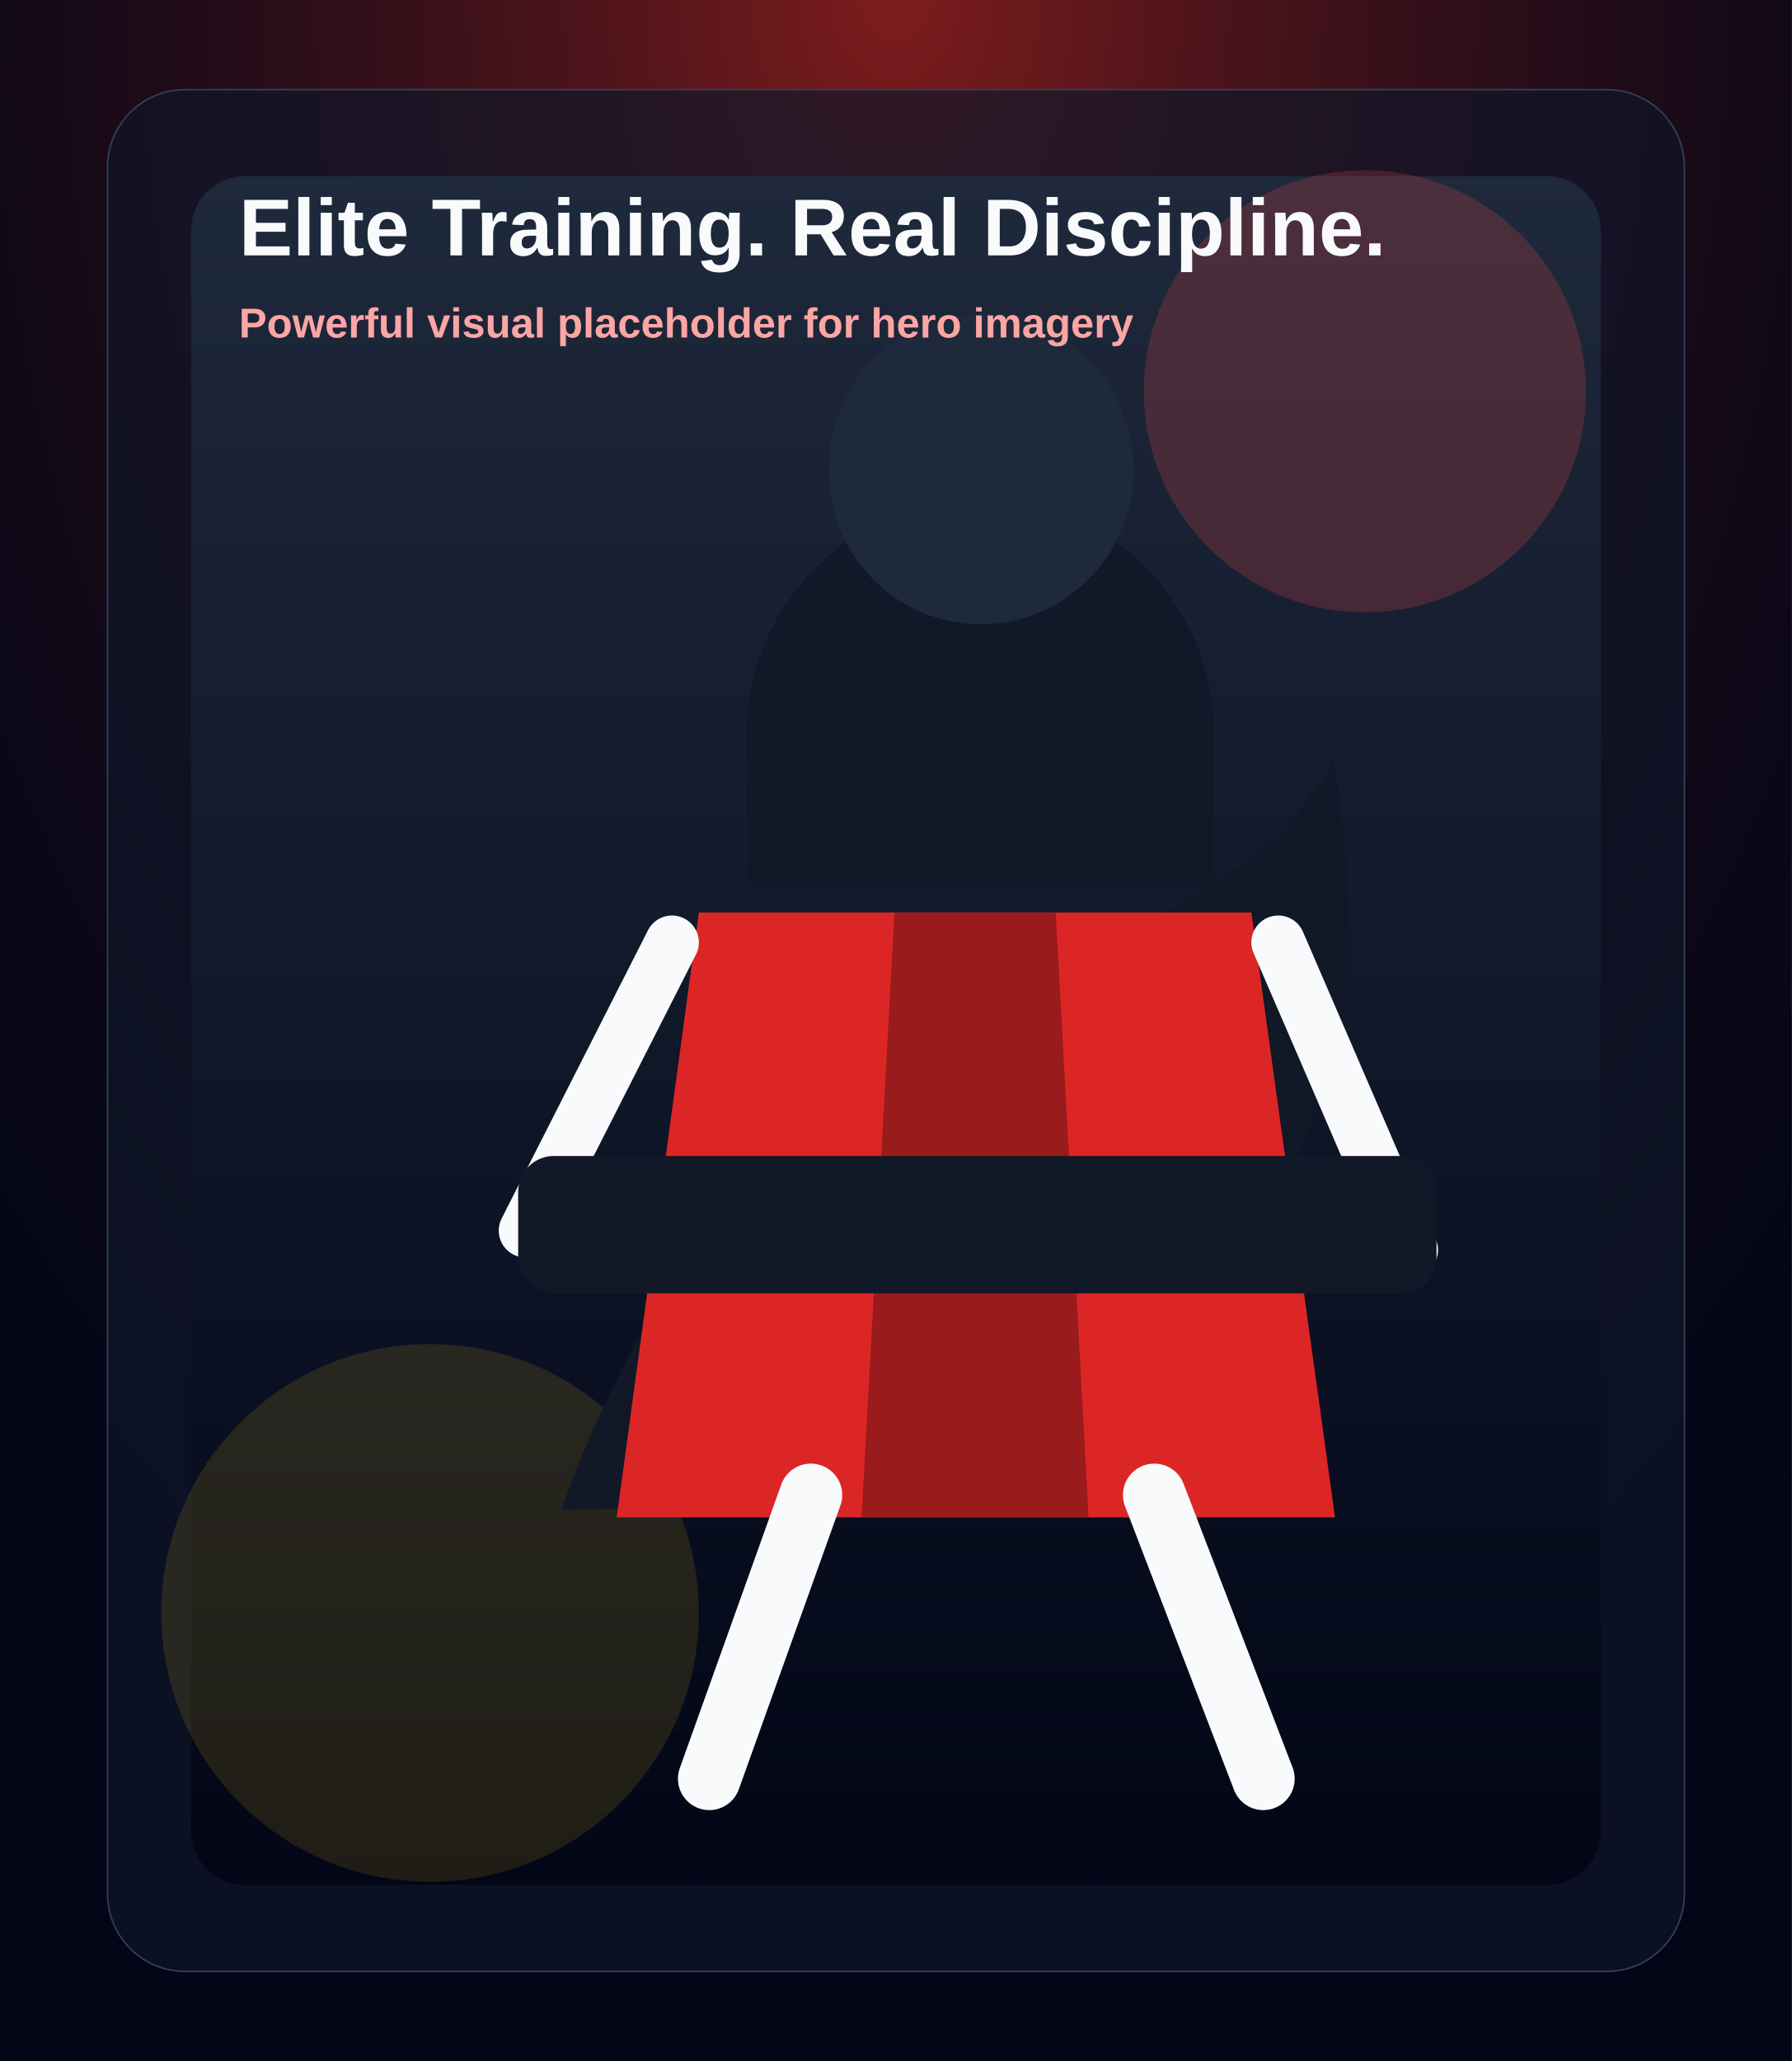
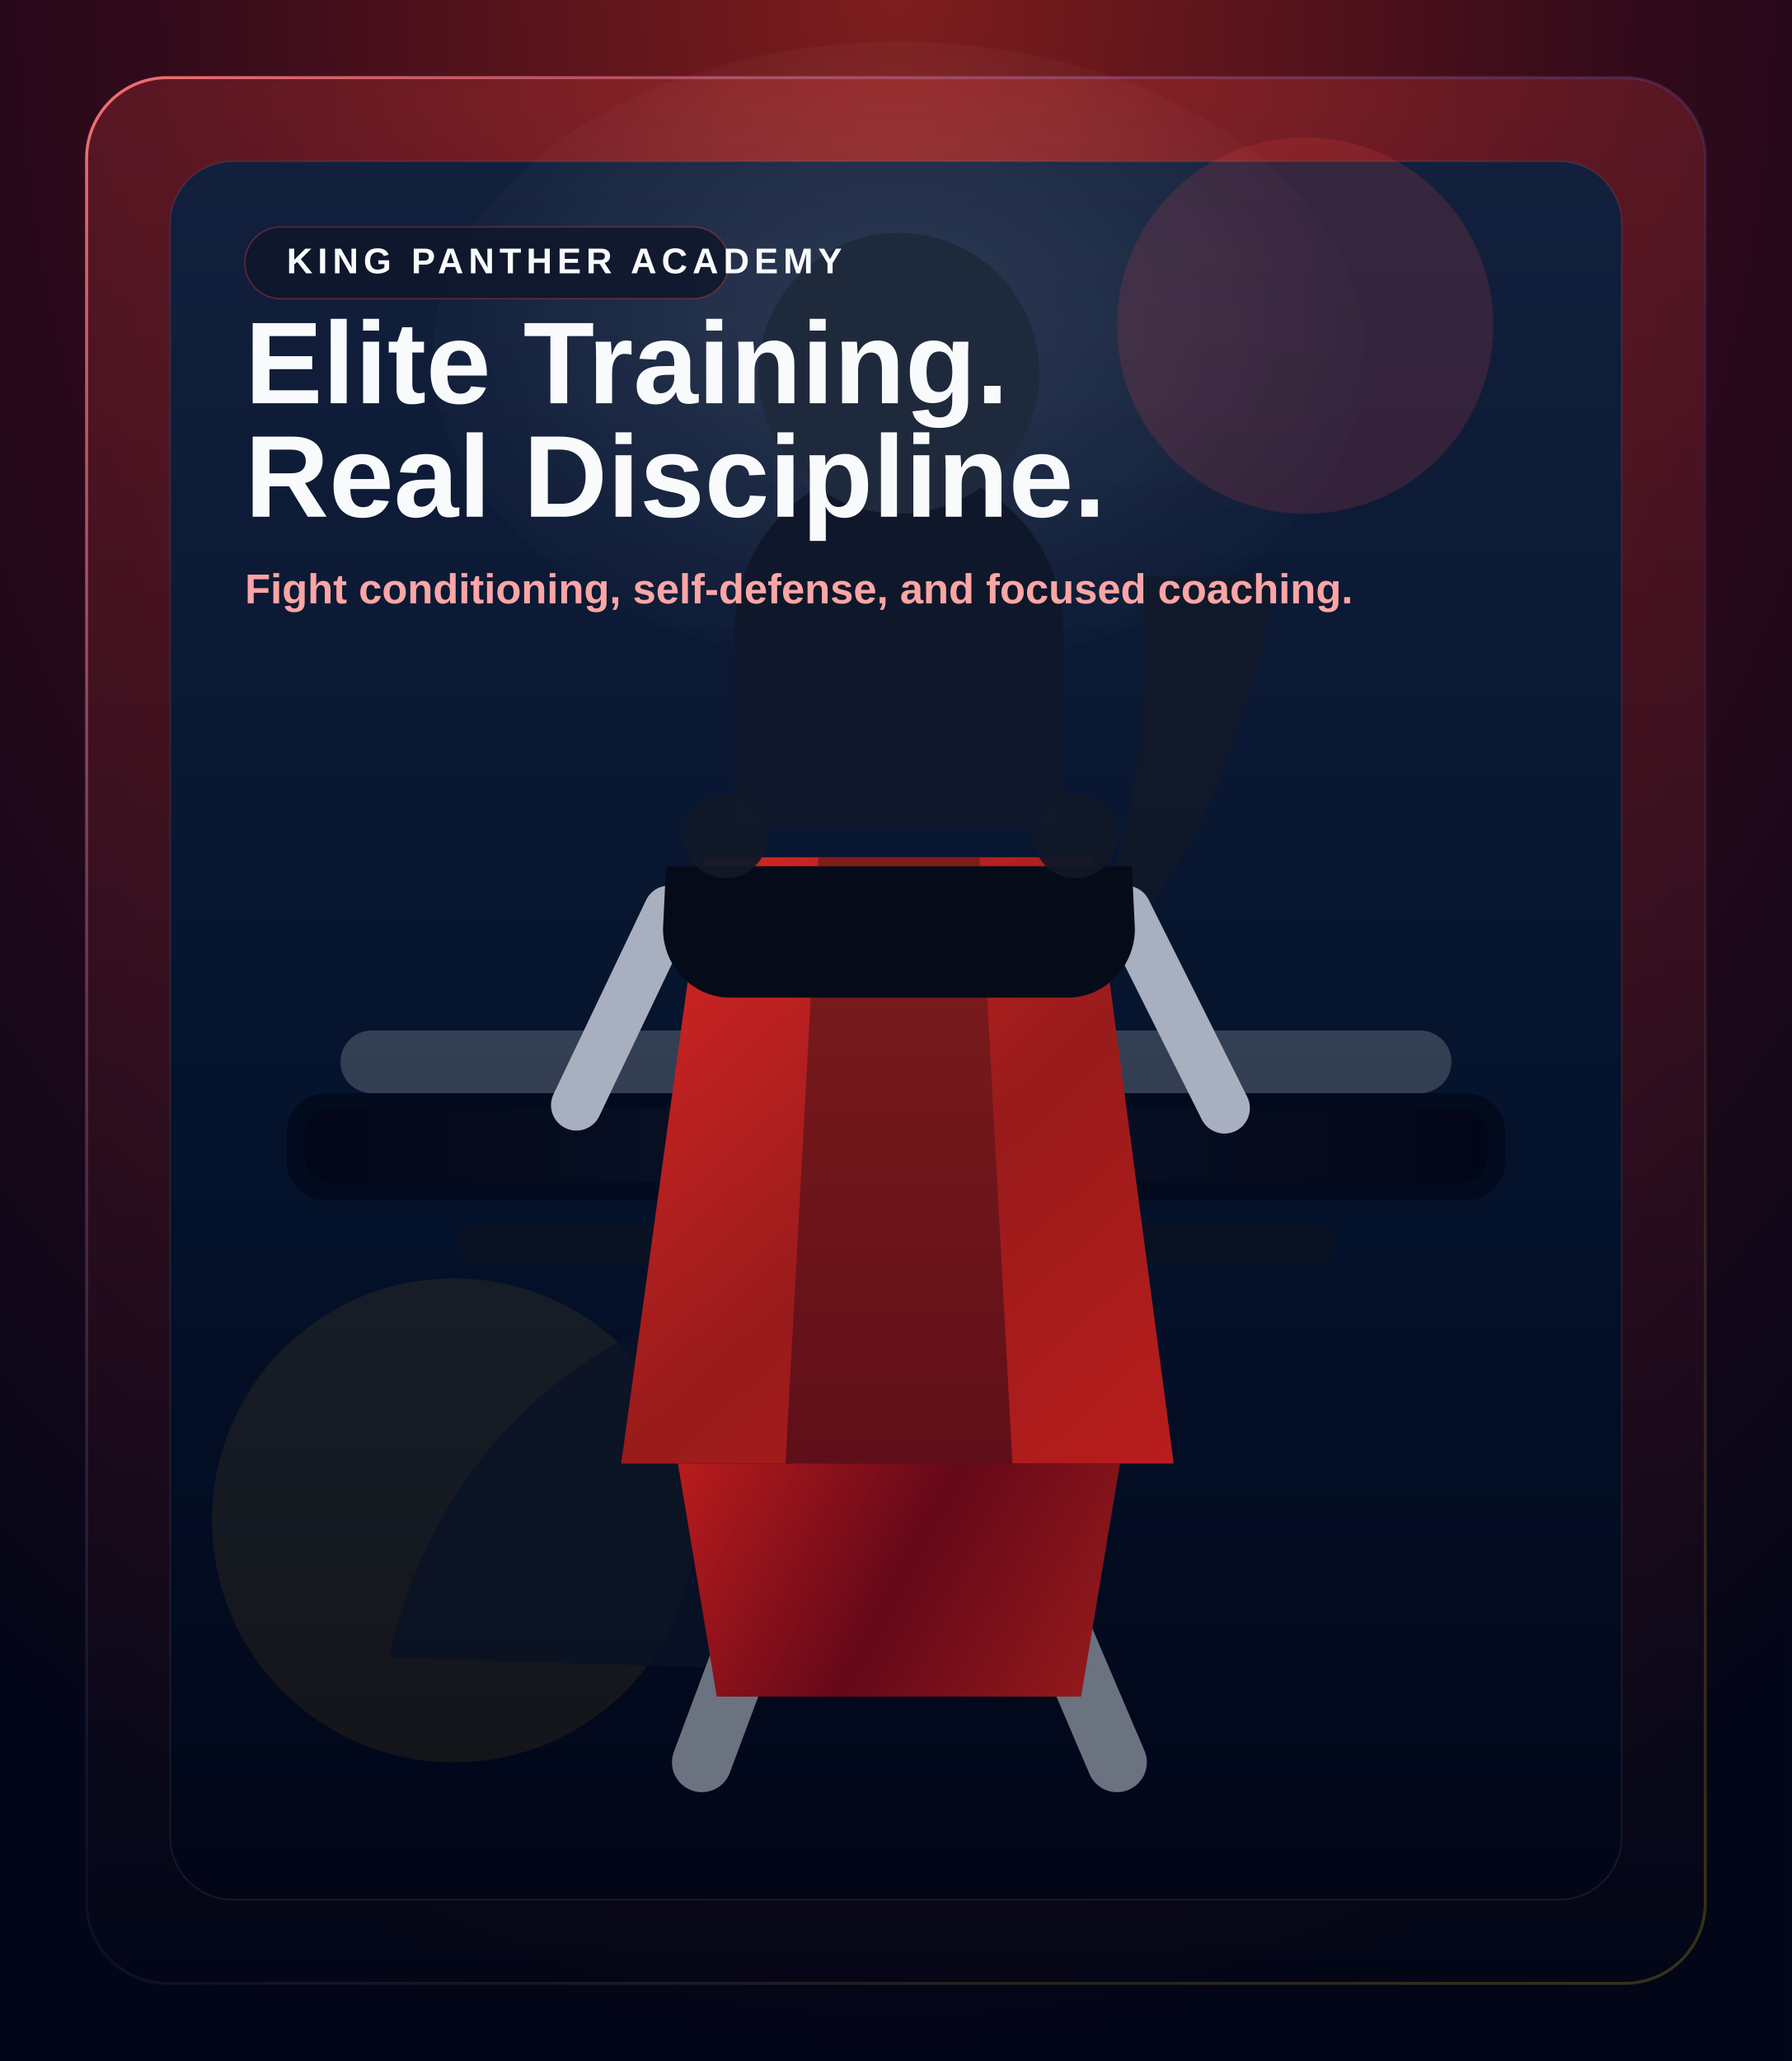
<svg xmlns="http://www.w3.org/2000/svg" width="1200" height="1380" viewBox="0 0 1200 1380" fill="none">
  <rect width="1200" height="1380" fill="#020617" />
-   <rect width="1200" height="1380" fill="url(#paint0_radial)" />
-   <rect x="72" y="60" width="1056" height="1260" rx="52" fill="#0F172A" fill-opacity="0.68" stroke="#334155" />
-   <rect x="128" y="118" width="944" height="1144" rx="36" fill="url(#paint1_linear)" />
-   <circle cx="914" cy="262" r="148" fill="#EF4444" fill-opacity="0.22" />
-   <circle cx="288" cy="1080" r="180" fill="#FACC15" fill-opacity="0.12" />
-   <path d="M376 1011C434 846 536 737 618 689C703 639 834 612 893 510C912 620 907 711 852 806C784 924 667 1008 376 1011Z" fill="#111827" />
-   <path d="M657 334C744 334 813 405 813 492V593H500V492C500 405 570 334 657 334Z" fill="#111827" />
-   <path d="M555 315C555 257 600 210 657 210C713 210 759 257 759 315C759 372 713 418 657 418C600 418 555 372 555 315Z" fill="#1E293B" />
-   <path d="M468 611H838L894 1016H413L468 611Z" fill="#DC2626" />
-   <path d="M599 611H707L729 1016H577L599 611Z" fill="#991B1B" />
-   <path d="M450 631L352 824" stroke="#F8FAFC" stroke-width="36" stroke-linecap="round" />
-   <path d="M856 631L945 837" stroke="#F8FAFC" stroke-width="36" stroke-linecap="round" />
-   <path d="M543 1001L475 1191" stroke="#F8FAFC" stroke-width="42" stroke-linecap="round" />
-   <path d="M773 1001L846 1191" stroke="#F8FAFC" stroke-width="42" stroke-linecap="round" />
-   <rect x="347" y="774" width="615" height="92" rx="24" fill="#111827" />
-   <text x="160" y="171" fill="#F8FAFC" font-family="Manrope, Arial, sans-serif" font-size="54" font-weight="800">Elite Training. Real Discipline.</text>
-   <text x="160" y="226" fill="#FCA5A5" font-family="Manrope, Arial, sans-serif" font-size="28" font-weight="700">Powerful visual placeholder for hero imagery</text>
+   <rect width="1200" height="1380" fill="url(#bgGlow)" />
+   <rect x="58" y="52" width="1084" height="1276" rx="54" fill="url(#frameGlow)" fill-opacity="0.22" stroke="url(#frameStroke)" stroke-width="2" />
+   <rect x="114" y="108" width="972" height="1164" rx="42" fill="url(#scene)" stroke="rgba(255,255,255,0.08)" />
+   <g opacity="0.9">
+     <ellipse cx="602" cy="238" rx="312" ry="210" fill="url(#spotlight)" />
+     <circle cx="874" cy="218" r="126" fill="#EF4444" fill-opacity="0.18" />
+     <circle cx="304" cy="1018" r="162" fill="#FACC15" fill-opacity="0.08" />
+   </g>
+   <g opacity="0.75">
+     <path d="M260 1110C296 954 422 860 560 862H782C686 930 650 1010 648 1122L260 1110Z" fill="#081126" />
+     <path d="M854 386C830 552 746 666 626 744C716 676 760 594 766 460V386H854Z" fill="#111827" />
+   </g>
+   <g>
+     <rect x="228" y="690" width="744" height="42" rx="21" fill="#D1D5DB" fill-opacity="0.22" />
+     <rect x="192" y="732" width="816" height="72" rx="26" fill="#020B1D" />
+     <rect x="204" y="742" width="792" height="50" rx="18" fill="url(#rope)" />
+     <rect x="306" y="820" width="588" height="26" rx="13" fill="#091122" />
+   </g>
+   <g>
+     <path d="M448 610L386 740" stroke="#A8AFBE" stroke-width="34" stroke-linecap="round" />
+     <path d="M754 610L820 742" stroke="#A8AFBE" stroke-width="34" stroke-linecap="round" />
+     <path d="M526 1030L470 1180" stroke="#6B7280" stroke-width="40" stroke-linecap="round" />
+     <path d="M684 1030L748 1180" stroke="#6B7280" stroke-width="40" stroke-linecap="round" />
+   </g>
+   <g>
+     <path d="M602 312C662 312 712 360 712 422V554H492V422C492 360 542 312 602 312Z" fill="#0F172A" />
+     <circle cx="602" cy="250" r="94" fill="#1E293B" />
+     <path d="M472 574H732L786 980H416L472 574Z" fill="url(#giOuter)" />
+     <path d="M548 574H656L678 980H526L548 574Z" fill="url(#giCenter)" />
+     <path d="M446 580H758L760 622C760 647 740 668 715 668H489C464 668 444 647 444 622L446 580Z" fill="#050B19" />
+     <path d="M454 980H750L724 1136H480L454 980Z" fill="url(#pants)" />
+   </g>
+   <g opacity="0.95">
+     <circle cx="486" cy="560" r="28" fill="#111827" />
+     <circle cx="720" cy="560" r="28" fill="#111827" />
+   </g>
+   <g>
+     <rect x="164" y="152" width="324" height="48" rx="24" fill="#0F172A" fill-opacity="0.86" stroke="#EF4444" stroke-opacity="0.32" />
+     <text x="192" y="183" fill="#F8FAFC" font-family="Manrope, Arial, sans-serif" font-size="24" font-weight="800" letter-spacing="0.14em">KING PANTHER ACADEMY</text>
+     <text x="164" y="270" fill="#F8FAFC" font-family="Manrope, Arial, sans-serif" font-size="78" font-weight="800">Elite Training.</text>
+     <text x="164" y="346" fill="#F8FAFC" font-family="Manrope, Arial, sans-serif" font-size="78" font-weight="800">Real Discipline.</text>
+     <text x="164" y="404" fill="#FCA5A5" font-family="Manrope, Arial, sans-serif" font-size="28" font-weight="700">Fight conditioning, self-defense, and focused coaching.</text>
+   </g>
  <defs>
-     <radialGradient id="paint0_radial" cx="0" cy="0" r="1" gradientUnits="userSpaceOnUse" gradientTransform="translate(600 0) rotate(90) scale(1420 949.507)">
+     <radialGradient id="bgGlow" cx="0" cy="0" r="1" gradientUnits="userSpaceOnUse" gradientTransform="translate(600 0) rotate(90) scale(1380 1020)">
      <stop stop-color="#7F1D1D" />
-       <stop offset="1" stop-color="#020617" stop-opacity="0" />
+       <stop offset="0.48" stop-color="#310A1A" />
+       <stop offset="1" stop-color="#020617" />
    </radialGradient>
-     <linearGradient id="paint1_linear" x1="600" y1="118" x2="600" y2="1262" gradientUnits="userSpaceOnUse">
-       <stop stop-color="#1E293B" />
+     <linearGradient id="frameGlow" x1="600" y1="52" x2="600" y2="1328" gradientUnits="userSpaceOnUse">
+       <stop stop-color="#EF4444" />
      <stop offset="1" stop-color="#020617" />
+     </linearGradient>
+     <linearGradient id="frameStroke" x1="58" y1="52" x2="1142" y2="1328" gradientUnits="userSpaceOnUse">
+       <stop stop-color="#F87171" />
+       <stop offset="0.55" stop-color="#312E81" stop-opacity="0.18" />
+       <stop offset="1" stop-color="#FACC15" stop-opacity="0.22" />
+     </linearGradient>
+     <linearGradient id="scene" x1="600" y1="108" x2="600" y2="1272" gradientUnits="userSpaceOnUse">
+       <stop stop-color="#12203D" />
+       <stop offset="0.62" stop-color="#04112A" />
+       <stop offset="1" stop-color="#020617" />
+     </linearGradient>
+     <radialGradient id="spotlight" cx="0" cy="0" r="1" gradientUnits="userSpaceOnUse" gradientTransform="translate(600 214) rotate(90) scale(244 348)">
+       <stop stop-color="#FFFFFF" stop-opacity="0.14" />
+       <stop offset="1" stop-color="#FFFFFF" stop-opacity="0" />
+     </radialGradient>
+     <linearGradient id="rope" x1="192" y1="767" x2="1008" y2="767" gradientUnits="userSpaceOnUse">
+       <stop stop-color="#020617" />
+       <stop offset="0.48" stop-color="#0B1429" />
+       <stop offset="1" stop-color="#020617" />
+     </linearGradient>
+     <linearGradient id="giOuter" x1="416" y1="574" x2="786" y2="980" gradientUnits="userSpaceOnUse">
+       <stop stop-color="#DC2626" />
+       <stop offset="0.55" stop-color="#991B1B" />
+       <stop offset="1" stop-color="#B91C1C" />
+     </linearGradient>
+     <linearGradient id="giCenter" x1="602" y1="574" x2="602" y2="980" gradientUnits="userSpaceOnUse">
+       <stop stop-color="#7F1D1D" />
+       <stop offset="1" stop-color="#5F0F19" />
+     </linearGradient>
+     <linearGradient id="pants" x1="454" y1="980" x2="750" y2="1136" gradientUnits="userSpaceOnUse">
+       <stop stop-color="#B91C1C" />
+       <stop offset="0.5" stop-color="#650819" />
+       <stop offset="1" stop-color="#991B1B" />
    </linearGradient>
  </defs>
</svg>
